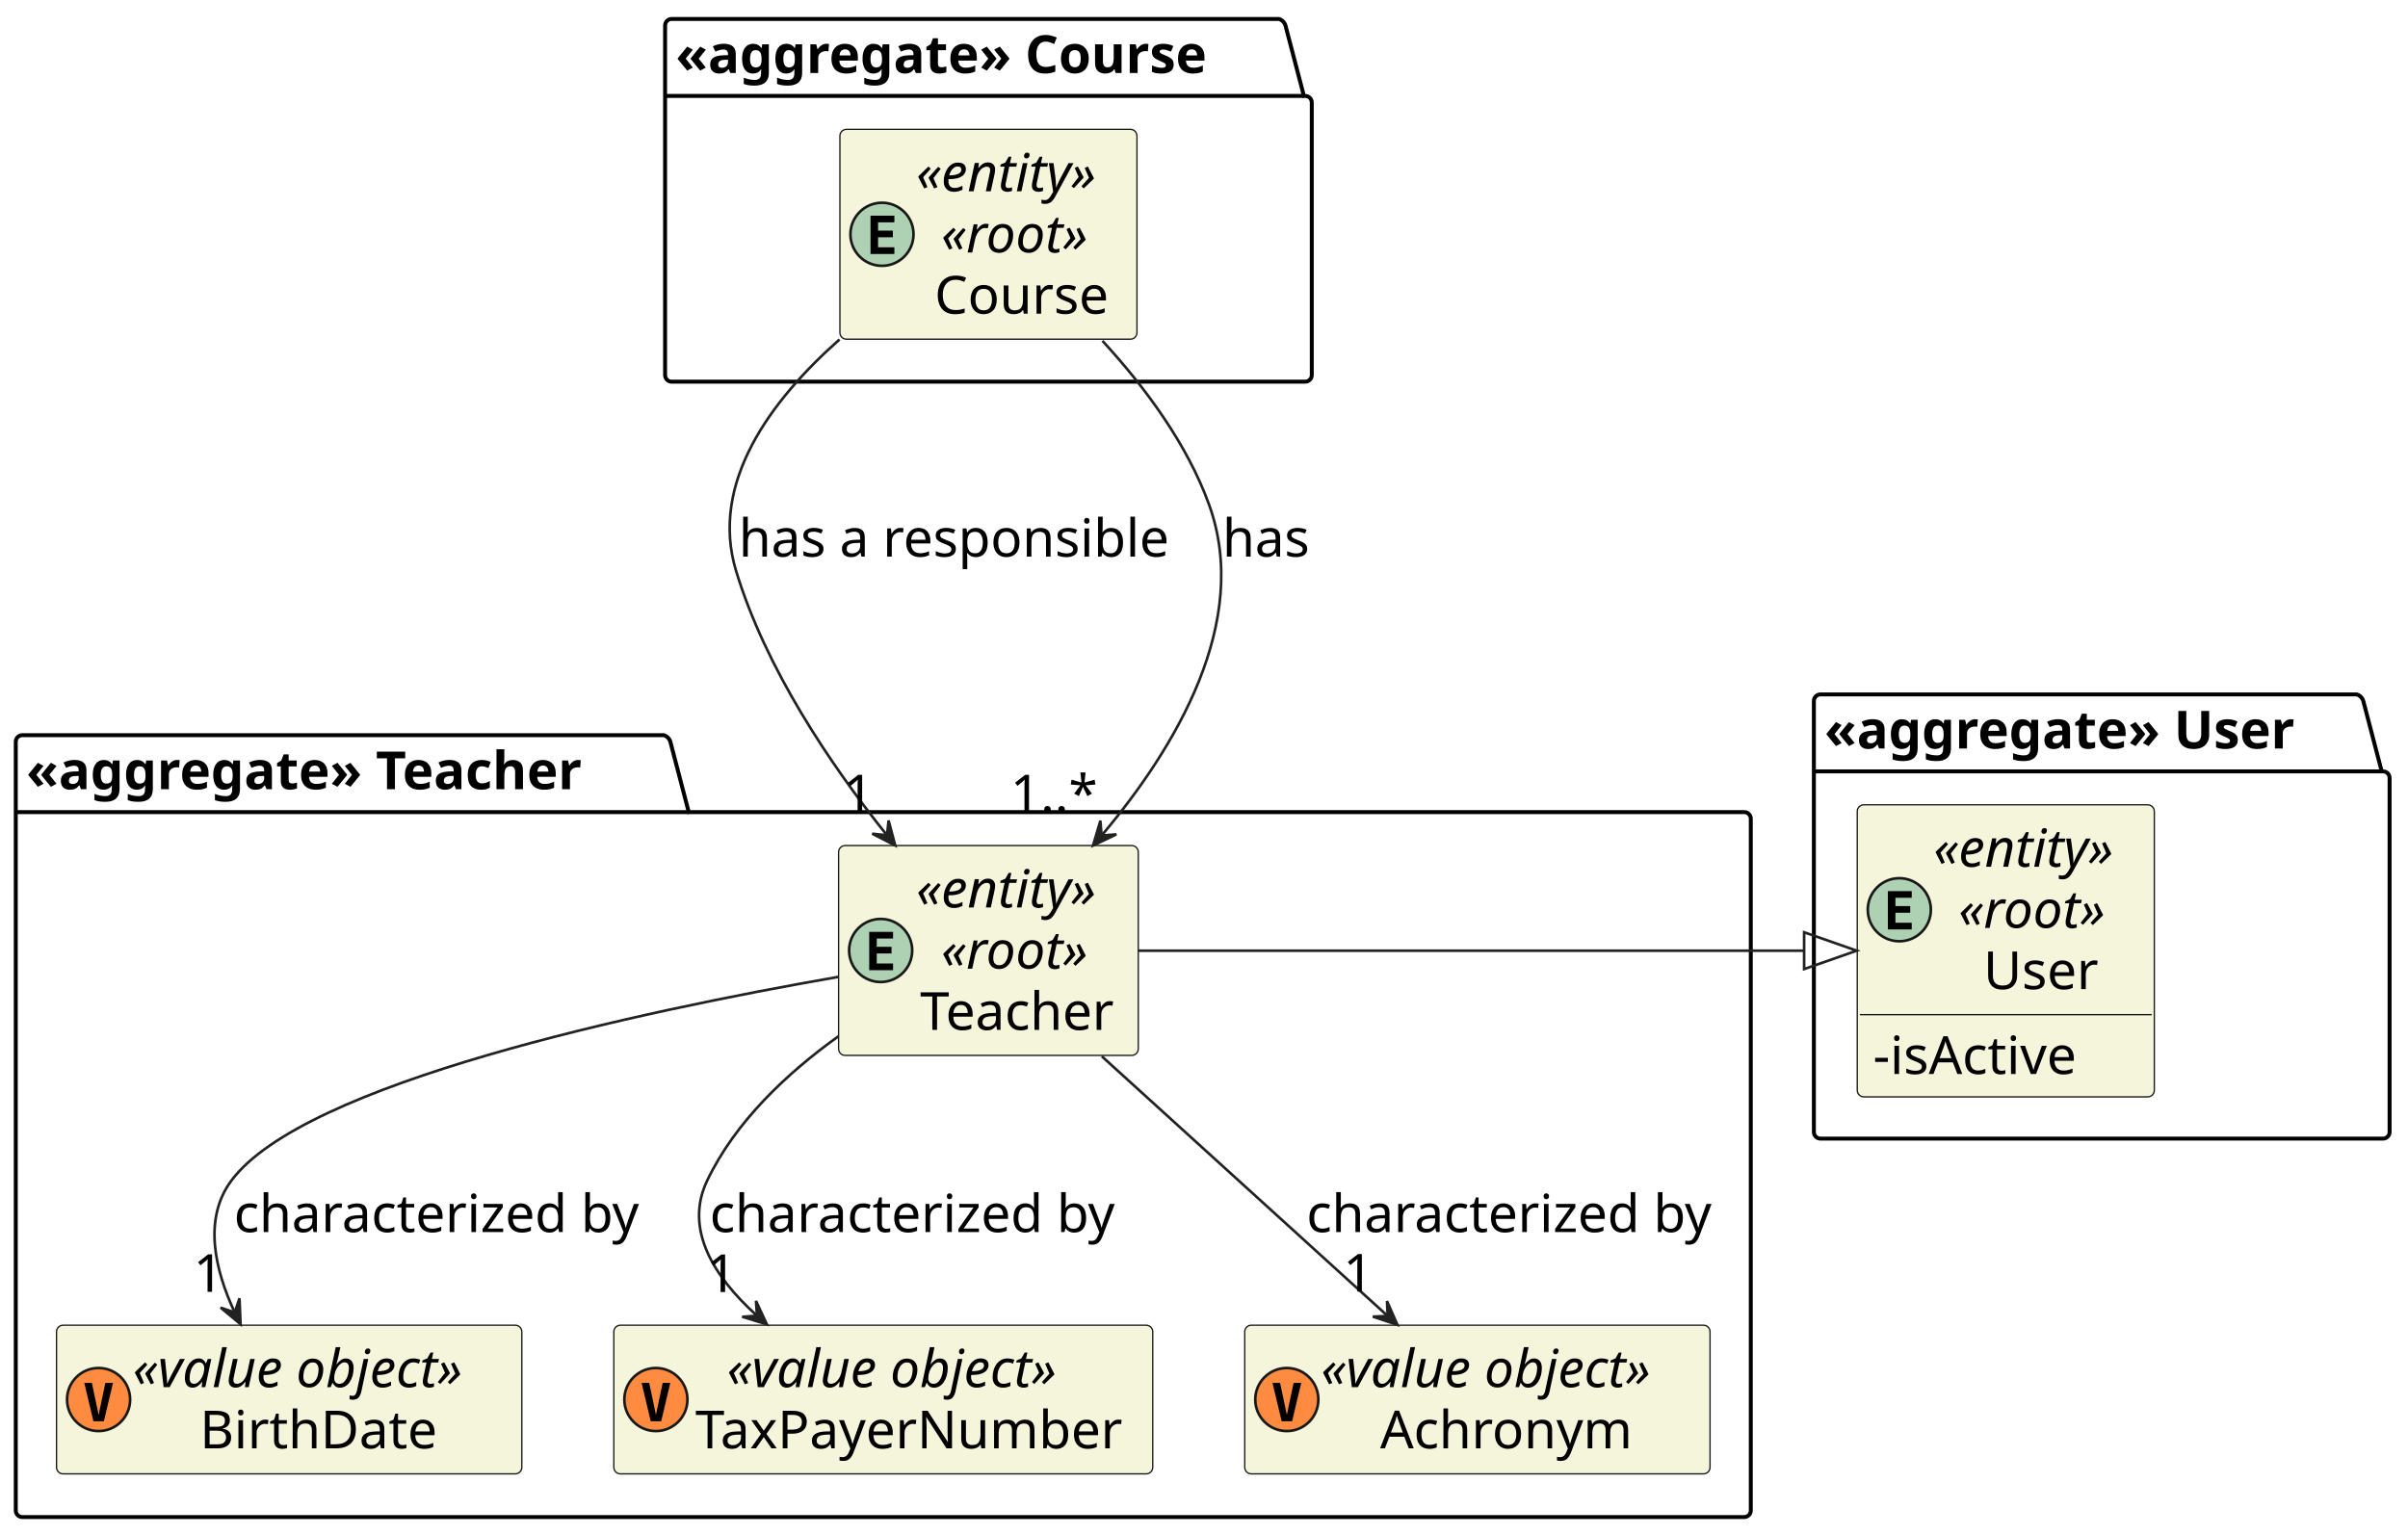
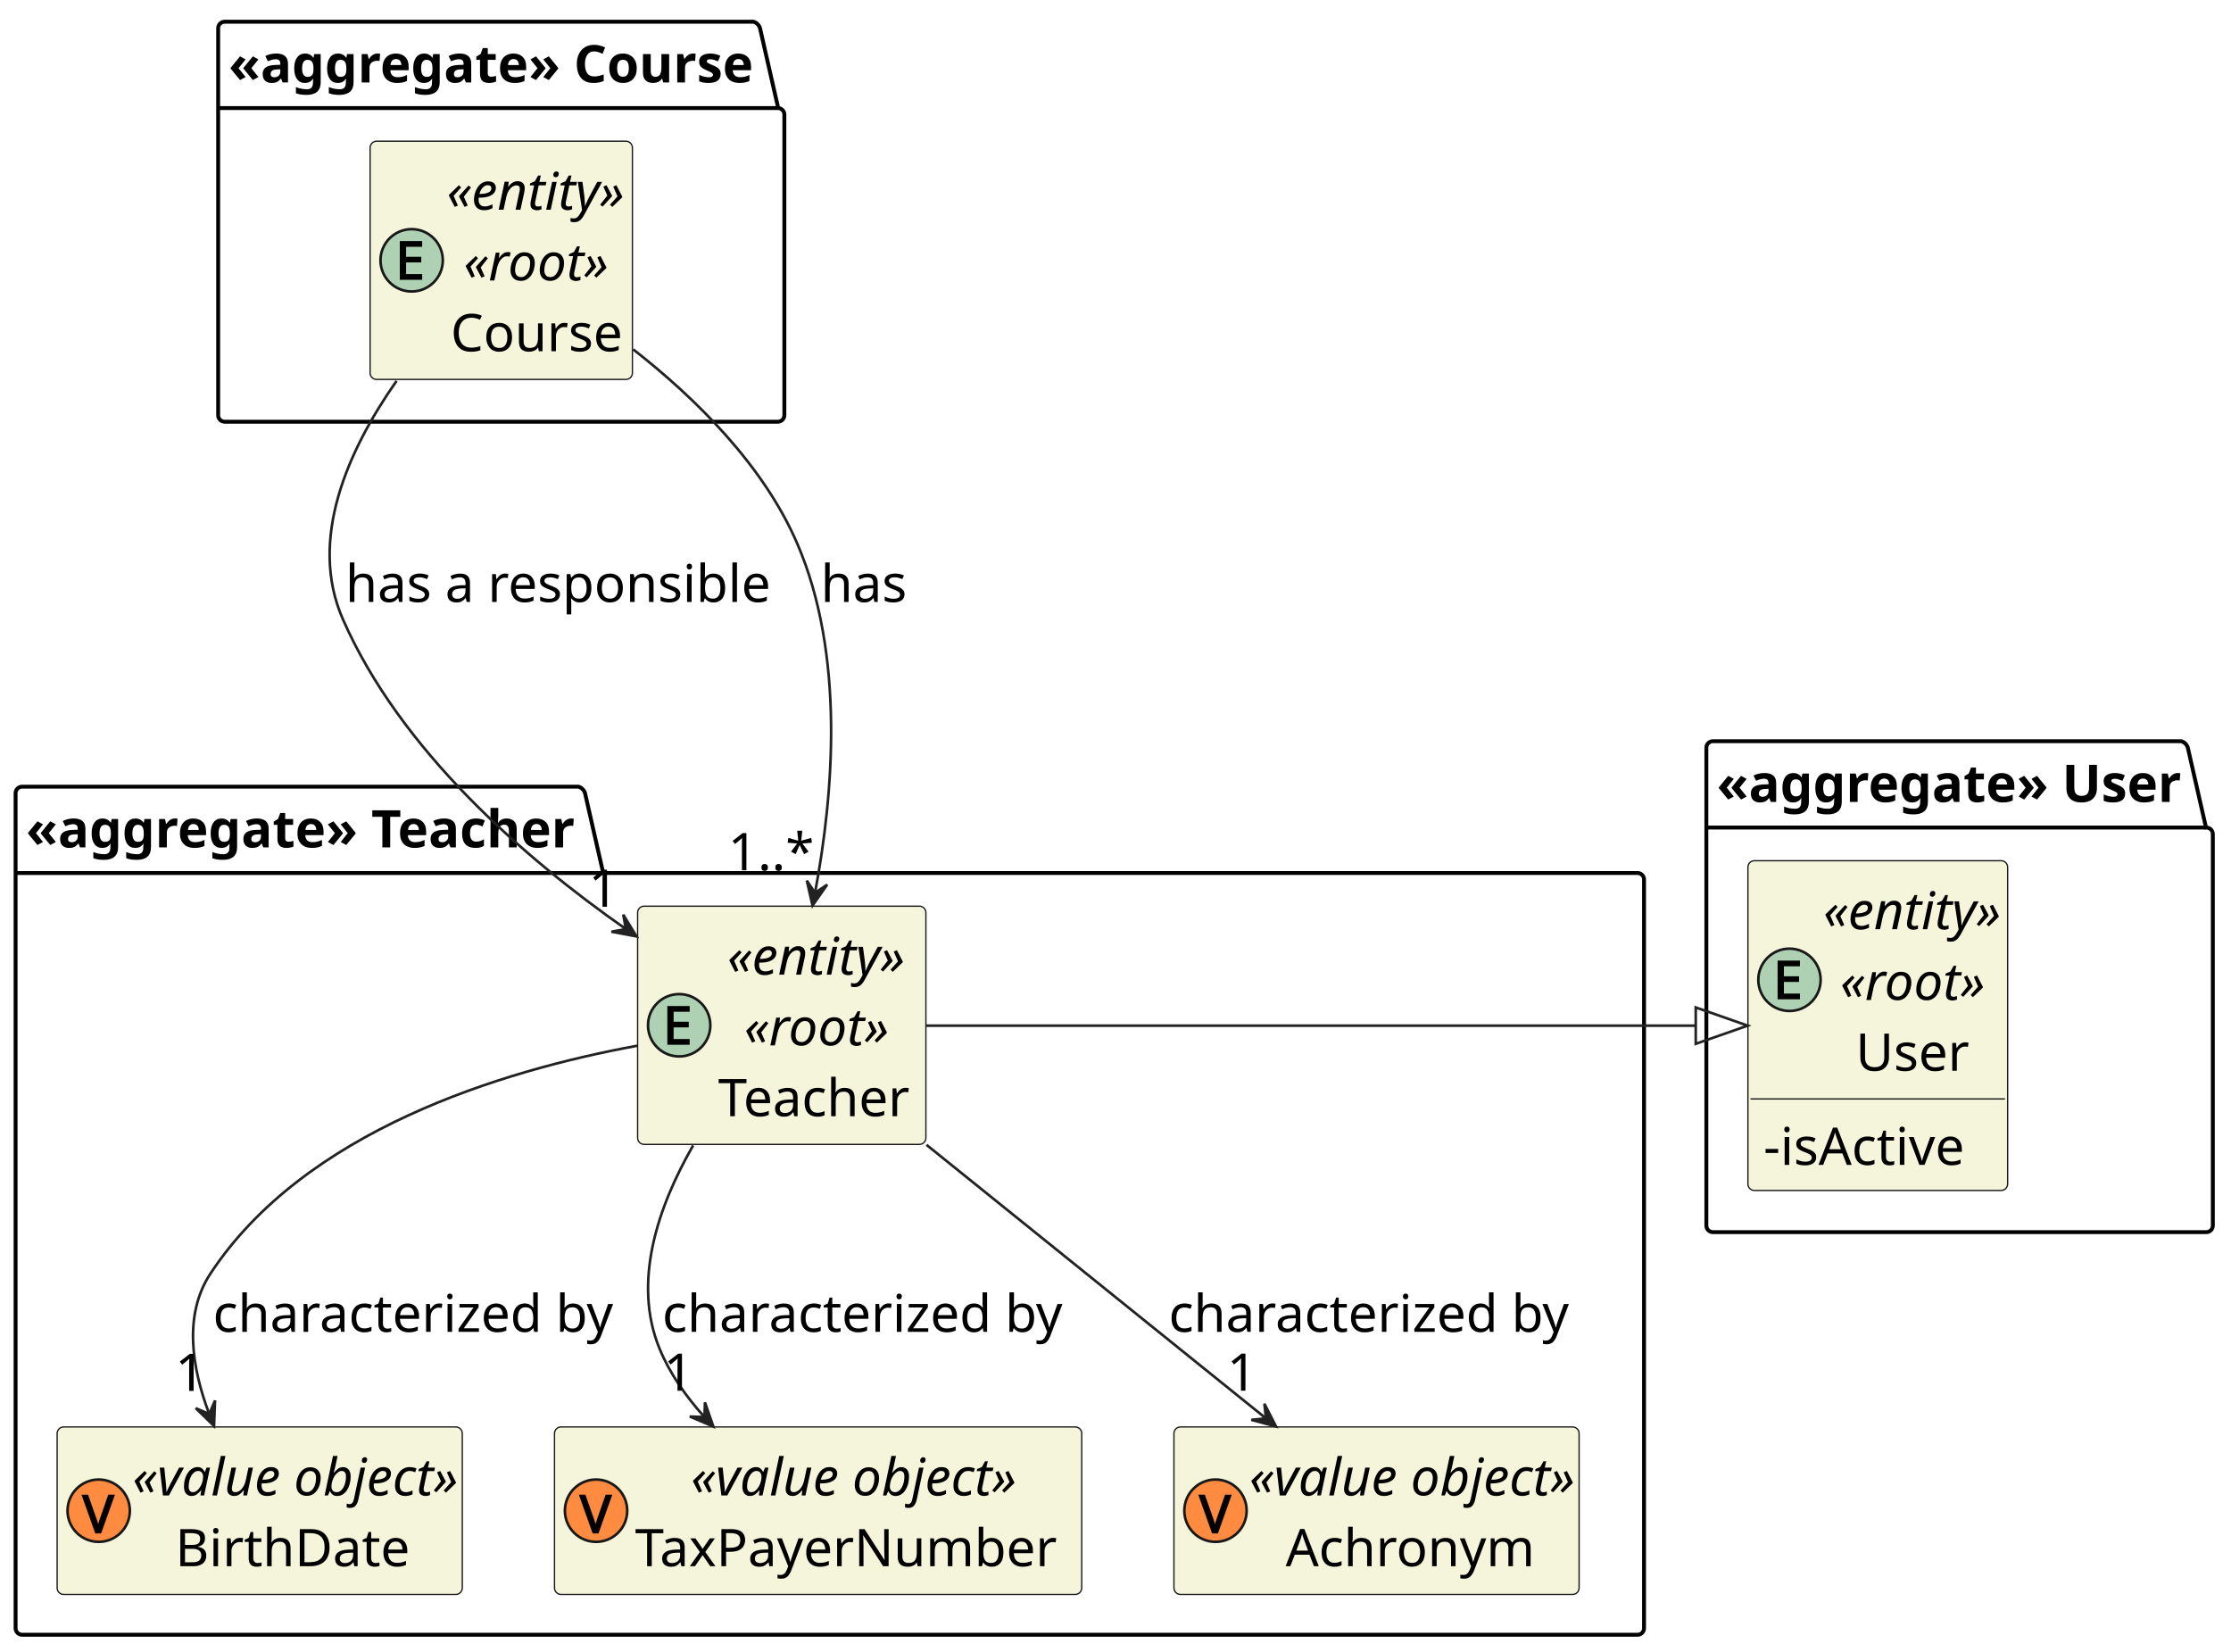
- <svg xmlns="http://www.w3.org/2000/svg" contentStyleType="text/css" height="584px" preserveAspectRatio="none" style="width:916px;height:584px;background:#FFFFFF;" version="1.1" viewBox="0 0 916 584" width="916px" zoomAndPan="magnify">
+ <svg xmlns="http://www.w3.org/2000/svg" contentStyleType="text/css" height="636px" preserveAspectRatio="none" style="width:859px;height:636px;background:#FFFFFF;" version="1.1" viewBox="0 0 859 636" width="859px" zoomAndPan="magnify">
  <defs />
  <g>
    <g id="cluster_&lt;&lt;aggregate&gt;&gt; User">
-       <path d="M692.5,264.217 L896.5,264.217 A3.75,3.75 0 0 1 899,266.717 L906,293.498 L906.5,293.498 A2.5,2.5 0 0 1 909,295.998 L909,430.717 A2.5,2.5 0 0 1 906.5,433.217 L692.5,433.217 A2.5,2.5 0 0 1 690,430.717 L690,266.717 A2.5,2.5 0 0 1 692.5,264.217 " fill="none" style="stroke:#000000;stroke-width:1.5;" />
-       <line style="stroke:#000000;stroke-width:1.5;" x1="690" x2="906" y1="293.498" y2="293.498" />
-       <text fill="#000000" font-family="sans-serif" font-size="20" font-weight="bold" lengthAdjust="spacing" textLength="203" x="694" y="284.781">«aggregate» User</text>
+       <path d="M659.5,285.36 L839.875,285.36 A3.75,3.75 0 0 1 842.375,287.86 L849.375,318.6 L849.5,318.6 A2.5,2.5 0 0 1 852,321.1 L852,471.86 A2.5,2.5 0 0 1 849.5,474.36 L659.5,474.36 A2.5,2.5 0 0 1 657,471.86 L657,287.86 A2.5,2.5 0 0 1 659.5,285.36 " fill="none" style="stroke:#000000;stroke-width:1.5;" />
+       <line style="stroke:#000000;stroke-width:1.5;" x1="657" x2="849.375" y1="318.6" y2="318.6" />
+       <text fill="#000000" font-family="sans-serif" font-size="20" font-weight="bold" lengthAdjust="spacing" textLength="179.375" x="661" y="308.74">«aggregate» User</text>
    </g>
    <g id="cluster_&lt;&lt;aggregate&gt;&gt; Course">
-       <path d="M255.5,7.217 L486.5,7.217 A3.75,3.75 0 0 1 489,9.717 L496,36.498 L496.5,36.498 A2.5,2.5 0 0 1 499,38.998 L499,142.717 A2.5,2.5 0 0 1 496.5,145.217 L255.5,145.217 A2.5,2.5 0 0 1 253,142.717 L253,9.717 A2.5,2.5 0 0 1 255.5,7.217 " fill="none" style="stroke:#000000;stroke-width:1.5;" />
-       <line style="stroke:#000000;stroke-width:1.5;" x1="253" x2="496" y1="36.498" y2="36.498" />
-       <text fill="#000000" font-family="sans-serif" font-size="20" font-weight="bold" lengthAdjust="spacing" textLength="230" x="257" y="27.781">«aggregate» Course</text>
+       <path d="M86.5,8.36 L290.125,8.36 A3.75,3.75 0 0 1 292.625,10.86 L299.625,41.6 L299.5,41.6 A2.5,2.5 0 0 1 302,44.1 L302,159.86 A2.5,2.5 0 0 1 299.5,162.36 L86.5,162.36 A2.5,2.5 0 0 1 84,159.86 L84,10.86 A2.5,2.5 0 0 1 86.5,8.36 " fill="none" style="stroke:#000000;stroke-width:1.5;" />
+       <line style="stroke:#000000;stroke-width:1.5;" x1="84" x2="299.625" y1="41.6" y2="41.6" />
+       <text fill="#000000" font-family="sans-serif" font-size="20" font-weight="bold" lengthAdjust="spacing" textLength="202.625" x="88" y="31.74">«aggregate» Course</text>
    </g>
    <g id="cluster_&lt;&lt;aggregate&gt;&gt; Teacher">
-       <path d="M8.5,279.717 L252.5,279.717 A3.75,3.75 0 0 1 255,282.217 L262,308.998 L663.5,308.998 A2.5,2.5 0 0 1 666,311.498 L666,574.717 A2.5,2.5 0 0 1 663.5,577.217 L8.5,577.217 A2.5,2.5 0 0 1 6,574.717 L6,282.217 A2.5,2.5 0 0 1 8.5,279.717 " fill="none" style="stroke:#000000;stroke-width:1.5;" />
-       <line style="stroke:#000000;stroke-width:1.5;" x1="6" x2="262" y1="308.998" y2="308.998" />
-       <text fill="#000000" font-family="sans-serif" font-size="20" font-weight="bold" lengthAdjust="spacing" textLength="243" x="10" y="300.281">«aggregate» Teacher</text>
+       <path d="M8.5,302.86 L222.75,302.86 A3.75,3.75 0 0 1 225.25,305.36 L232.25,336.1 L630.5,336.1 A2.5,2.5 0 0 1 633,338.6 L633,626.86 A2.5,2.5 0 0 1 630.5,629.36 L8.5,629.36 A2.5,2.5 0 0 1 6,626.86 L6,305.36 A2.5,2.5 0 0 1 8.5,302.86 " fill="none" style="stroke:#000000;stroke-width:1.5;" />
+       <line style="stroke:#000000;stroke-width:1.5;" x1="6" x2="232.25" y1="336.1" y2="336.1" />
+       <text fill="#000000" font-family="sans-serif" font-size="20" font-weight="bold" lengthAdjust="spacing" textLength="213.25" x="10" y="326.24">«aggregate» Teacher</text>
    </g>
    <g id="elem_User">
-       <rect codeLine="13" fill="#F5F5DC" height="111.125" id="User" rx="2.5" ry="2.5" style="stroke:#181818;stroke-width:0.5;" width="113" x="706.5" y="306.217" />
-       <ellipse cx="722.5" cy="346.139" fill="#ADD1B2" rx="12" ry="12" style="stroke:#181818;stroke-width:1.0;" />
-       <path d="M727.219,353.639 L718.141,353.639 L718.141,339.06 L727.219,339.06 L727.219,341.592 L721.016,341.592 L721.016,344.748 L726.641,344.748 L726.641,347.279 L721.016,347.279 L721.016,351.092 L727.219,351.092 L727.219,353.639 Z " fill="#000000" />
-       <text fill="#000000" font-family="sans-serif" font-size="20" font-style="italic" lengthAdjust="spacing" textLength="83" x="735.5" y="329.781">«entity»</text>
-       <text fill="#000000" font-family="sans-serif" font-size="20" font-style="italic" lengthAdjust="spacing" textLength="64" x="745" y="353.062">«root»</text>
-       <text fill="#000000" font-family="sans-serif" font-size="20" lengthAdjust="spacing" textLength="45" x="754.5" y="376.344">User</text>
-       <line style="stroke:#181818;stroke-width:0.5;" x1="707.5" x2="818.5" y1="386.06" y2="386.06" />
-       <text fill="#000000" font-family="sans-serif" font-size="20" lengthAdjust="spacing" textLength="85" x="712.5" y="408.625">-isActive</text>
+       <rect codeLine="13" fill="#F5F5DC" height="126.96" id="User" rx="2.5" ry="2.5" style="stroke:#181818;stroke-width:0.5;" width="100" x="673" y="331.36" />
+       <ellipse cx="689" cy="377.22" fill="#ADD1B2" rx="12" ry="12" style="stroke:#181818;stroke-width:1.0;" />
+       <path d="M693.047,384.72 L684.438,384.72 L684.438,369.814 L693.047,369.814 L693.047,372.017 L686.859,372.017 L686.859,375.861 L692.688,375.861 L692.688,378.033 L686.859,378.033 L686.859,382.517 L693.047,382.517 L693.047,384.72 Z " fill="#000000" />
+       <text fill="#000000" font-family="sans-serif" font-size="20" font-style="italic" lengthAdjust="spacing" textLength="70" x="702" y="357.74">«entity»</text>
+       <text fill="#000000" font-family="sans-serif" font-size="20" font-style="italic" lengthAdjust="spacing" textLength="57" x="708.5" y="384.98">«root»</text>
+       <text fill="#000000" font-family="sans-serif" font-size="20" lengthAdjust="spacing" textLength="45" x="714.5" y="412.22">User</text>
+       <line style="stroke:#181818;stroke-width:0.5;" x1="674" x2="772" y1="423.08" y2="423.08" />
+       <text fill="#000000" font-family="sans-serif" font-size="20" lengthAdjust="spacing" textLength="80" x="679" y="448.46">-isActive</text>
    </g>
    <g id="elem_Course">
-       <rect codeLine="21" fill="#F5F5DC" height="79.844" id="Course" rx="2.5" ry="2.5" style="stroke:#181818;stroke-width:0.5;" width="113" x="319.5" y="49.217" />
-       <ellipse cx="335.5" cy="89.139" fill="#ADD1B2" rx="12" ry="12" style="stroke:#181818;stroke-width:1.0;" />
-       <path d="M340.219,96.639 L331.141,96.639 L331.141,82.061 L340.219,82.061 L340.219,84.592 L334.016,84.592 L334.016,87.748 L339.641,87.748 L339.641,90.279 L334.016,90.279 L334.016,94.092 L340.219,94.092 L340.219,96.639 Z " fill="#000000" />
-       <text fill="#000000" font-family="sans-serif" font-size="20" font-style="italic" lengthAdjust="spacing" textLength="83" x="348.5" y="72.781">«entity»</text>
-       <text fill="#000000" font-family="sans-serif" font-size="20" font-style="italic" lengthAdjust="spacing" textLength="64" x="358" y="96.062">«root»</text>
-       <text fill="#000000" font-family="sans-serif" font-size="20" lengthAdjust="spacing" textLength="69" x="355.5" y="119.344">Course</text>
+       <rect codeLine="21" fill="#F5F5DC" height="91.72" id="Course" rx="2.5" ry="2.5" style="stroke:#181818;stroke-width:0.5;" width="101" x="142.5" y="54.36" />
+       <ellipse cx="158.5" cy="100.22" fill="#ADD1B2" rx="12" ry="12" style="stroke:#181818;stroke-width:1.0;" />
+       <path d="M162.547,107.72 L153.938,107.72 L153.938,92.814 L162.547,92.814 L162.547,95.017 L156.359,95.017 L156.359,98.861 L162.188,98.861 L162.188,101.032 L156.359,101.032 L156.359,105.517 L162.547,105.517 L162.547,107.72 Z " fill="#000000" />
+       <text fill="#000000" font-family="sans-serif" font-size="20" font-style="italic" lengthAdjust="spacing" textLength="70" x="172" y="80.74">«entity»</text>
+       <text fill="#000000" font-family="sans-serif" font-size="20" font-style="italic" lengthAdjust="spacing" textLength="57" x="178.5" y="107.98">«root»</text>
+       <text fill="#000000" font-family="sans-serif" font-size="20" lengthAdjust="spacing" textLength="67" x="173.5" y="135.22">Course</text>
    </g>
    <g id="elem_Teacher">
-       <rect codeLine="32" fill="#F5F5DC" height="79.844" id="Teacher" rx="2.5" ry="2.5" style="stroke:#181818;stroke-width:0.5;" width="114" x="319" y="321.717" />
-       <ellipse cx="335" cy="361.639" fill="#ADD1B2" rx="12" ry="12" style="stroke:#181818;stroke-width:1.0;" />
-       <path d="M339.719,369.139 L330.641,369.139 L330.641,354.56 L339.719,354.56 L339.719,357.092 L333.516,357.092 L333.516,360.248 L339.141,360.248 L339.141,362.779 L333.516,362.779 L333.516,366.592 L339.719,366.592 L339.719,369.139 Z " fill="#000000" />
-       <text fill="#000000" font-family="sans-serif" font-size="20" font-style="italic" lengthAdjust="spacing" textLength="83" x="348.5" y="345.281">«entity»</text>
-       <text fill="#000000" font-family="sans-serif" font-size="20" font-style="italic" lengthAdjust="spacing" textLength="64" x="358" y="368.562">«root»</text>
-       <text fill="#000000" font-family="sans-serif" font-size="20" lengthAdjust="spacing" textLength="80" x="350" y="391.844">Teacher</text>
+       <rect codeLine="32" fill="#F5F5DC" height="91.72" id="Teacher" rx="2.5" ry="2.5" style="stroke:#181818;stroke-width:0.5;" width="111" x="245.5" y="348.86" />
+       <ellipse cx="261.5" cy="394.72" fill="#ADD1B2" rx="12" ry="12" style="stroke:#181818;stroke-width:1.0;" />
+       <path d="M265.547,402.22 L256.938,402.22 L256.938,387.314 L265.547,387.314 L265.547,389.517 L259.359,389.517 L259.359,393.361 L265.188,393.361 L265.188,395.533 L259.359,395.533 L259.359,400.017 L265.547,400.017 L265.547,402.22 Z " fill="#000000" />
+       <text fill="#000000" font-family="sans-serif" font-size="20" font-style="italic" lengthAdjust="spacing" textLength="70" x="280" y="375.24">«entity»</text>
+       <text fill="#000000" font-family="sans-serif" font-size="20" font-style="italic" lengthAdjust="spacing" textLength="57" x="286.5" y="402.48">«root»</text>
+       <text fill="#000000" font-family="sans-serif" font-size="20" lengthAdjust="spacing" textLength="77" x="276.5" y="429.72">Teacher</text>
    </g>
    <g id="elem_BirthDate">
-       <rect codeLine="35" fill="#F5F5DC" height="56.562" id="BirthDate" rx="2.5" ry="2.5" style="stroke:#181818;stroke-width:0.5;" width="177" x="21.5" y="504.217" />
-       <ellipse cx="37.5" cy="532.498" fill="#FF8B40" rx="12" ry="12" style="stroke:#181818;stroke-width:1.0;" />
-       <path d="M37.516,538.342 L40.078,526.17 L42.984,526.17 L39.516,540.748 L35.531,540.748 L32.062,526.17 L34.953,526.17 L37.516,538.342 Z " fill="#000000" />
-       <text fill="#000000" font-family="sans-serif" font-size="20" font-style="italic" lengthAdjust="spacing" textLength="147" x="50.5" y="527.781">«value object»</text>
-       <text fill="#000000" font-family="sans-serif" font-size="20" lengthAdjust="spacing" textLength="96" x="76" y="551.062">BirthDate</text>
+       <rect codeLine="35" fill="#F5F5DC" height="64.48" id="BirthDate" rx="2.5" ry="2.5" style="stroke:#181818;stroke-width:0.5;" width="156" x="22" y="549.36" />
+       <ellipse cx="38" cy="581.6" fill="#FF8B40" rx="12" ry="12" style="stroke:#181818;stroke-width:1.0;" />
+       <path d="M44.25,575.444 L38.938,590.35 L36.688,590.35 L31.375,575.444 L33.906,575.444 L37.203,584.803 Q37.422,585.397 37.578,585.944 Q37.75,586.491 37.875,586.991 Q38.016,587.475 37.812,587.522 Q37.594,587.491 37.734,586.975 Q37.875,586.459 38.047,585.928 Q38.219,585.381 38.422,584.772 L41.688,575.444 L44.25,575.444 Z " fill="#000000" />
+       <text fill="#000000" font-family="sans-serif" font-size="20" font-style="italic" lengthAdjust="spacing" textLength="126" x="51" y="575.74">«value object»</text>
+       <text fill="#000000" font-family="sans-serif" font-size="20" lengthAdjust="spacing" textLength="93" x="67.5" y="602.98">BirthDate</text>
    </g>
    <g id="elem_TaxPayerNumber">
-       <rect codeLine="36" fill="#F5F5DC" height="56.562" id="TaxPayerNumber" rx="2.5" ry="2.5" style="stroke:#181818;stroke-width:0.5;" width="205" x="233.5" y="504.217" />
-       <ellipse cx="249.5" cy="532.498" fill="#FF8B40" rx="12" ry="12" style="stroke:#181818;stroke-width:1.0;" />
-       <path d="M249.516,538.342 L252.078,526.17 L254.984,526.17 L251.516,540.748 L247.531,540.748 L244.062,526.17 L246.953,526.17 L249.516,538.342 Z " fill="#000000" />
-       <text fill="#000000" font-family="sans-serif" font-size="20" font-style="italic" lengthAdjust="spacing" textLength="147" x="276.5" y="527.781">«value object»</text>
-       <text fill="#000000" font-family="sans-serif" font-size="20" lengthAdjust="spacing" textLength="171" x="264.5" y="551.062">TaxPayerNumber</text>
+       <rect codeLine="36" fill="#F5F5DC" height="64.48" id="TaxPayerNumber" rx="2.5" ry="2.5" style="stroke:#181818;stroke-width:0.5;" width="203" x="213.5" y="549.36" />
+       <ellipse cx="229.5" cy="581.6" fill="#FF8B40" rx="12" ry="12" style="stroke:#181818;stroke-width:1.0;" />
+       <path d="M235.75,575.444 L230.438,590.35 L228.188,590.35 L222.875,575.444 L225.406,575.444 L228.703,584.803 Q228.922,585.397 229.078,585.944 Q229.25,586.491 229.375,586.991 Q229.516,587.475 229.312,587.522 Q229.094,587.491 229.234,586.975 Q229.375,586.459 229.547,585.928 Q229.719,585.381 229.922,584.772 L233.188,575.444 L235.75,575.444 Z " fill="#000000" />
+       <text fill="#000000" font-family="sans-serif" font-size="20" font-style="italic" lengthAdjust="spacing" textLength="126" x="266" y="575.74">«value object»</text>
+       <text fill="#000000" font-family="sans-serif" font-size="20" lengthAdjust="spacing" textLength="169" x="244.5" y="602.98">TaxPayerNumber</text>
    </g>
    <g id="elem_Achronym">
-       <rect codeLine="37" fill="#F5F5DC" height="56.562" id="Achronym" rx="2.5" ry="2.5" style="stroke:#181818;stroke-width:0.5;" width="177" x="473.5" y="504.217" />
-       <ellipse cx="489.5" cy="532.498" fill="#FF8B40" rx="12" ry="12" style="stroke:#181818;stroke-width:1.0;" />
-       <path d="M489.516,538.342 L492.078,526.17 L494.984,526.17 L491.516,540.748 L487.531,540.748 L484.062,526.17 L486.953,526.17 L489.516,538.342 Z " fill="#000000" />
-       <text fill="#000000" font-family="sans-serif" font-size="20" font-style="italic" lengthAdjust="spacing" textLength="147" x="502.5" y="527.781">«value object»</text>
-       <text fill="#000000" font-family="sans-serif" font-size="20" lengthAdjust="spacing" textLength="102" x="525" y="551.062">Achronym</text>
+       <rect codeLine="37" fill="#F5F5DC" height="64.48" id="Achronym" rx="2.5" ry="2.5" style="stroke:#181818;stroke-width:0.5;" width="156" x="452" y="549.36" />
+       <ellipse cx="468" cy="581.6" fill="#FF8B40" rx="12" ry="12" style="stroke:#181818;stroke-width:1.0;" />
+       <path d="M474.25,575.444 L468.938,590.35 L466.688,590.35 L461.375,575.444 L463.906,575.444 L467.203,584.803 Q467.422,585.397 467.578,585.944 Q467.75,586.491 467.875,586.991 Q468.016,587.475 467.812,587.522 Q467.594,587.491 467.734,586.975 Q467.875,586.459 468.047,585.928 Q468.219,585.381 468.422,584.772 L471.688,575.444 L474.25,575.444 Z " fill="#000000" />
+       <text fill="#000000" font-family="sans-serif" font-size="20" font-style="italic" lengthAdjust="spacing" textLength="126" x="481" y="575.74">«value object»</text>
+       <text fill="#000000" font-family="sans-serif" font-size="20" lengthAdjust="spacing" textLength="98" x="495" y="602.98">Achronym</text>
    </g>
    <g id="link_Teacher_BirthDate">
-       <path codeLine="39" d="M318.85,371.697 C243.05,384.907 115.61,412.097 88,449.217 C77.25,463.677 81.67,483.007 89.27,499.327 " fill="none" id="Teacher-to-BirthDate" style="stroke:#222222;stroke-width:1.0;" />
-       <polygon fill="#222222" points="91.5,503.837,91.103,493.996,89.287,499.353,83.93,497.537,91.5,503.837" style="stroke:#222222;stroke-width:1.0;" />
-       <text fill="#000000" font-family="sans-serif" font-size="20" lengthAdjust="spacing" textLength="167" x="89" y="468.781">characterized by</text>
-       <text fill="#000000" font-family="sans-serif" font-size="20" lengthAdjust="spacing" textLength="13" x="73.578" y="491.522">1</text>
+       <path codeLine="39" d="M245.35,402.6 C192.94,412.23 117.25,435.34 81,490.36 C70.56,506.21 73.91,526.73 80.49,544.18 " fill="none" id="Teacher-to-BirthDate" style="stroke:#222222;stroke-width:1.0;" />
+       <polygon fill="#222222" points="82.42,549.01,82.791,539.168,80.563,544.368,75.364,542.139,82.42,549.01" style="stroke:#222222;stroke-width:1.0;" />
+       <text fill="#000000" font-family="sans-serif" font-size="20" lengthAdjust="spacing" textLength="158" x="82" y="512.74">characterized by</text>
+       <text fill="#000000" font-family="sans-serif" font-size="20" lengthAdjust="spacing" textLength="11" x="67.453" y="535.489">1</text>
    </g>
    <g id="link_Teacher_TaxPayerNumber">
-       <path codeLine="40" d="M318.95,394.277 C299.37,408.317 279.7,426.797 269,449.217 C260.13,467.787 271.71,485.837 287.61,500.297 " fill="none" id="Teacher-to-TaxPayerNumber" style="stroke:#222222;stroke-width:1.0;" />
-       <polygon fill="#222222" points="291.73,503.897,287.572,494.969,287.96,500.612,282.317,501.001,291.73,503.897" style="stroke:#222222;stroke-width:1.0;" />
-       <text fill="#000000" font-family="sans-serif" font-size="20" lengthAdjust="spacing" textLength="167" x="270" y="468.781">characterized by</text>
-       <text fill="#000000" font-family="sans-serif" font-size="20" lengthAdjust="spacing" textLength="13" x="268.735" y="491.594">1</text>
+       <path codeLine="40" d="M266.88,440.98 C253.38,464.48 243.33,493.61 254,519.36 C257.94,528.87 264.16,537.68 271.16,545.46 " fill="none" id="Teacher-to-TaxPayerNumber" style="stroke:#222222;stroke-width:1.0;" />
+       <polygon fill="#222222" points="274.65,549.2,271.432,539.892,271.238,545.545,265.584,545.351,274.65,549.2" style="stroke:#222222;stroke-width:1.0;" />
+       <text fill="#000000" font-family="sans-serif" font-size="20" lengthAdjust="spacing" textLength="158" x="255" y="512.74">characterized by</text>
+       <text fill="#000000" font-family="sans-serif" font-size="20" lengthAdjust="spacing" textLength="11" x="255.483" y="535.425">1</text>
    </g>
    <g id="link_Teacher_Achronym">
-       <path codeLine="41" d="M419.14,401.917 C452.11,431.867 496.95,472.607 527.54,500.407 " fill="none" id="Teacher-to-Achronym" style="stroke:#222222;stroke-width:1.0;" />
-       <polygon fill="#222222" points="531.57,504.067,527.612,495.048,527.874,500.699,522.223,500.962,531.57,504.067" style="stroke:#222222;stroke-width:1.0;" />
-       <text fill="#000000" font-family="sans-serif" font-size="20" lengthAdjust="spacing" textLength="167" x="497" y="468.781">characterized by</text>
-       <text fill="#000000" font-family="sans-serif" font-size="20" lengthAdjust="spacing" textLength="13" x="510.953" y="491.424">1</text>
+       <path codeLine="41" d="M356.73,440.76 C396.96,473.18 450.49,516.3 487.34,545.99 " fill="none" id="Teacher-to-Achronym" style="stroke:#222222;stroke-width:1.0;" />
+       <polygon fill="#222222" points="491.31,549.18,486.828,540.41,487.422,546.036,481.797,546.63,491.31,549.18" style="stroke:#222222;stroke-width:1.0;" />
+       <text fill="#000000" font-family="sans-serif" font-size="20" lengthAdjust="spacing" textLength="158" x="450" y="512.74">characterized by</text>
+       <text fill="#000000" font-family="sans-serif" font-size="20" lengthAdjust="spacing" textLength="11" x="472.439" y="535.402">1</text>
    </g>
    <g id="link_Teacher_User">
-       <path codeLine="43" d="M433.07,361.717 C517.47,361.717 601.88,361.717 686.28,361.717 " fill="none" id="Teacher-to-User" style="stroke:#222222;stroke-width:1.0;" />
-       <polygon fill="none" points="686.29,354.717,706.29,361.717,686.29,368.717,686.29,354.717" style="stroke:#222222;stroke-width:1.0;" />
+       <path codeLine="43" d="M356.63,394.86 C455.37,394.86 554.1,394.86 652.83,394.86 " fill="none" id="Teacher-to-User" style="stroke:#222222;stroke-width:1.0;" />
+       <polygon fill="none" points="652.91,387.86,672.91,394.86,652.91,401.86,652.91,387.86" style="stroke:#222222;stroke-width:1.0;" />
    </g>
    <g id="link_Course_Teacher">
-       <path codeLine="45" d="M319.36,129.147 C293.16,152.357 269.84,183.757 280,217.217 C291.28,254.377 315.74,290.687 337.14,317.477 " fill="none" id="Course-to-Teacher" style="stroke:#222222;stroke-width:1.0;" />
-       <polygon fill="#222222" points="340.55,321.697,338.017,312.179,337.413,317.804,331.788,317.199,340.55,321.697" style="stroke:#222222;stroke-width:1.0;" />
-       <text fill="#000000" font-family="sans-serif" font-size="20" lengthAdjust="spacing" textLength="174" x="281" y="211.781">has a responsible</text>
-       <text fill="#000000" font-family="sans-serif" font-size="20" lengthAdjust="spacing" textLength="13" x="320.864" y="309.085">1</text>
+       <path codeLine="45" d="M152.68,146.66 C133.98,173.32 118.56,207.72 132,238.36 C154.18,288.91 201.8,330.27 240.86,357.59 " fill="none" id="Course-to-Teacher" style="stroke:#222222;stroke-width:1.0;" />
+       <polygon fill="#222222" points="245.09,360.52,239.959,352.113,240.976,357.678,235.412,358.695,245.09,360.52" style="stroke:#222222;stroke-width:1.0;" />
+       <text fill="#000000" font-family="sans-serif" font-size="20" lengthAdjust="spacing" textLength="169" x="133" y="231.74">has a responsible</text>
+       <text fill="#000000" font-family="sans-serif" font-size="20" lengthAdjust="spacing" textLength="11" x="226.606" y="349.101">1</text>
    </g>
    <g id="link_Course_Teacher">
-       <path codeLine="46" d="M419.37,129.687 C435.38,147.097 451.63,168.897 460,192.217 C475.91,236.567 447.27,284.387 419.21,317.717 " fill="none" id="Course-to-Teacher-1" style="stroke:#222222;stroke-width:1.0;" />
-       <polygon fill="#222222" points="415.79,321.707,424.675,317.457,419.036,317.904,418.59,312.264,415.79,321.707" style="stroke:#222222;stroke-width:1.0;" />
-       <text fill="#000000" font-family="sans-serif" font-size="20" lengthAdjust="spacing" textLength="35" x="465" y="211.781">has</text>
-       <text fill="#000000" font-family="sans-serif" font-size="20" lengthAdjust="spacing" textLength="35" x="384.342" y="309.097">1..*</text>
+       <path codeLine="46" d="M243.8,134.5 C267.78,153.27 293.97,179.06 307,209.36 C325.3,251.9 321.03,305.21 313.84,343.57 " fill="none" id="Course-to-Teacher-1" style="stroke:#222222;stroke-width:1.0;" />
+       <polygon fill="#222222" points="312.85,348.64,318.501,340.574,313.809,343.733,310.65,339.04,312.85,348.64" style="stroke:#222222;stroke-width:1.0;" />
+       <text fill="#000000" font-family="sans-serif" font-size="20" lengthAdjust="spacing" textLength="34" x="316" y="231.74">has</text>
+       <text fill="#000000" font-family="sans-serif" font-size="20" lengthAdjust="spacing" textLength="32" x="280.292" y="335.03">1..*</text>
    </g>
  </g>
</svg>
